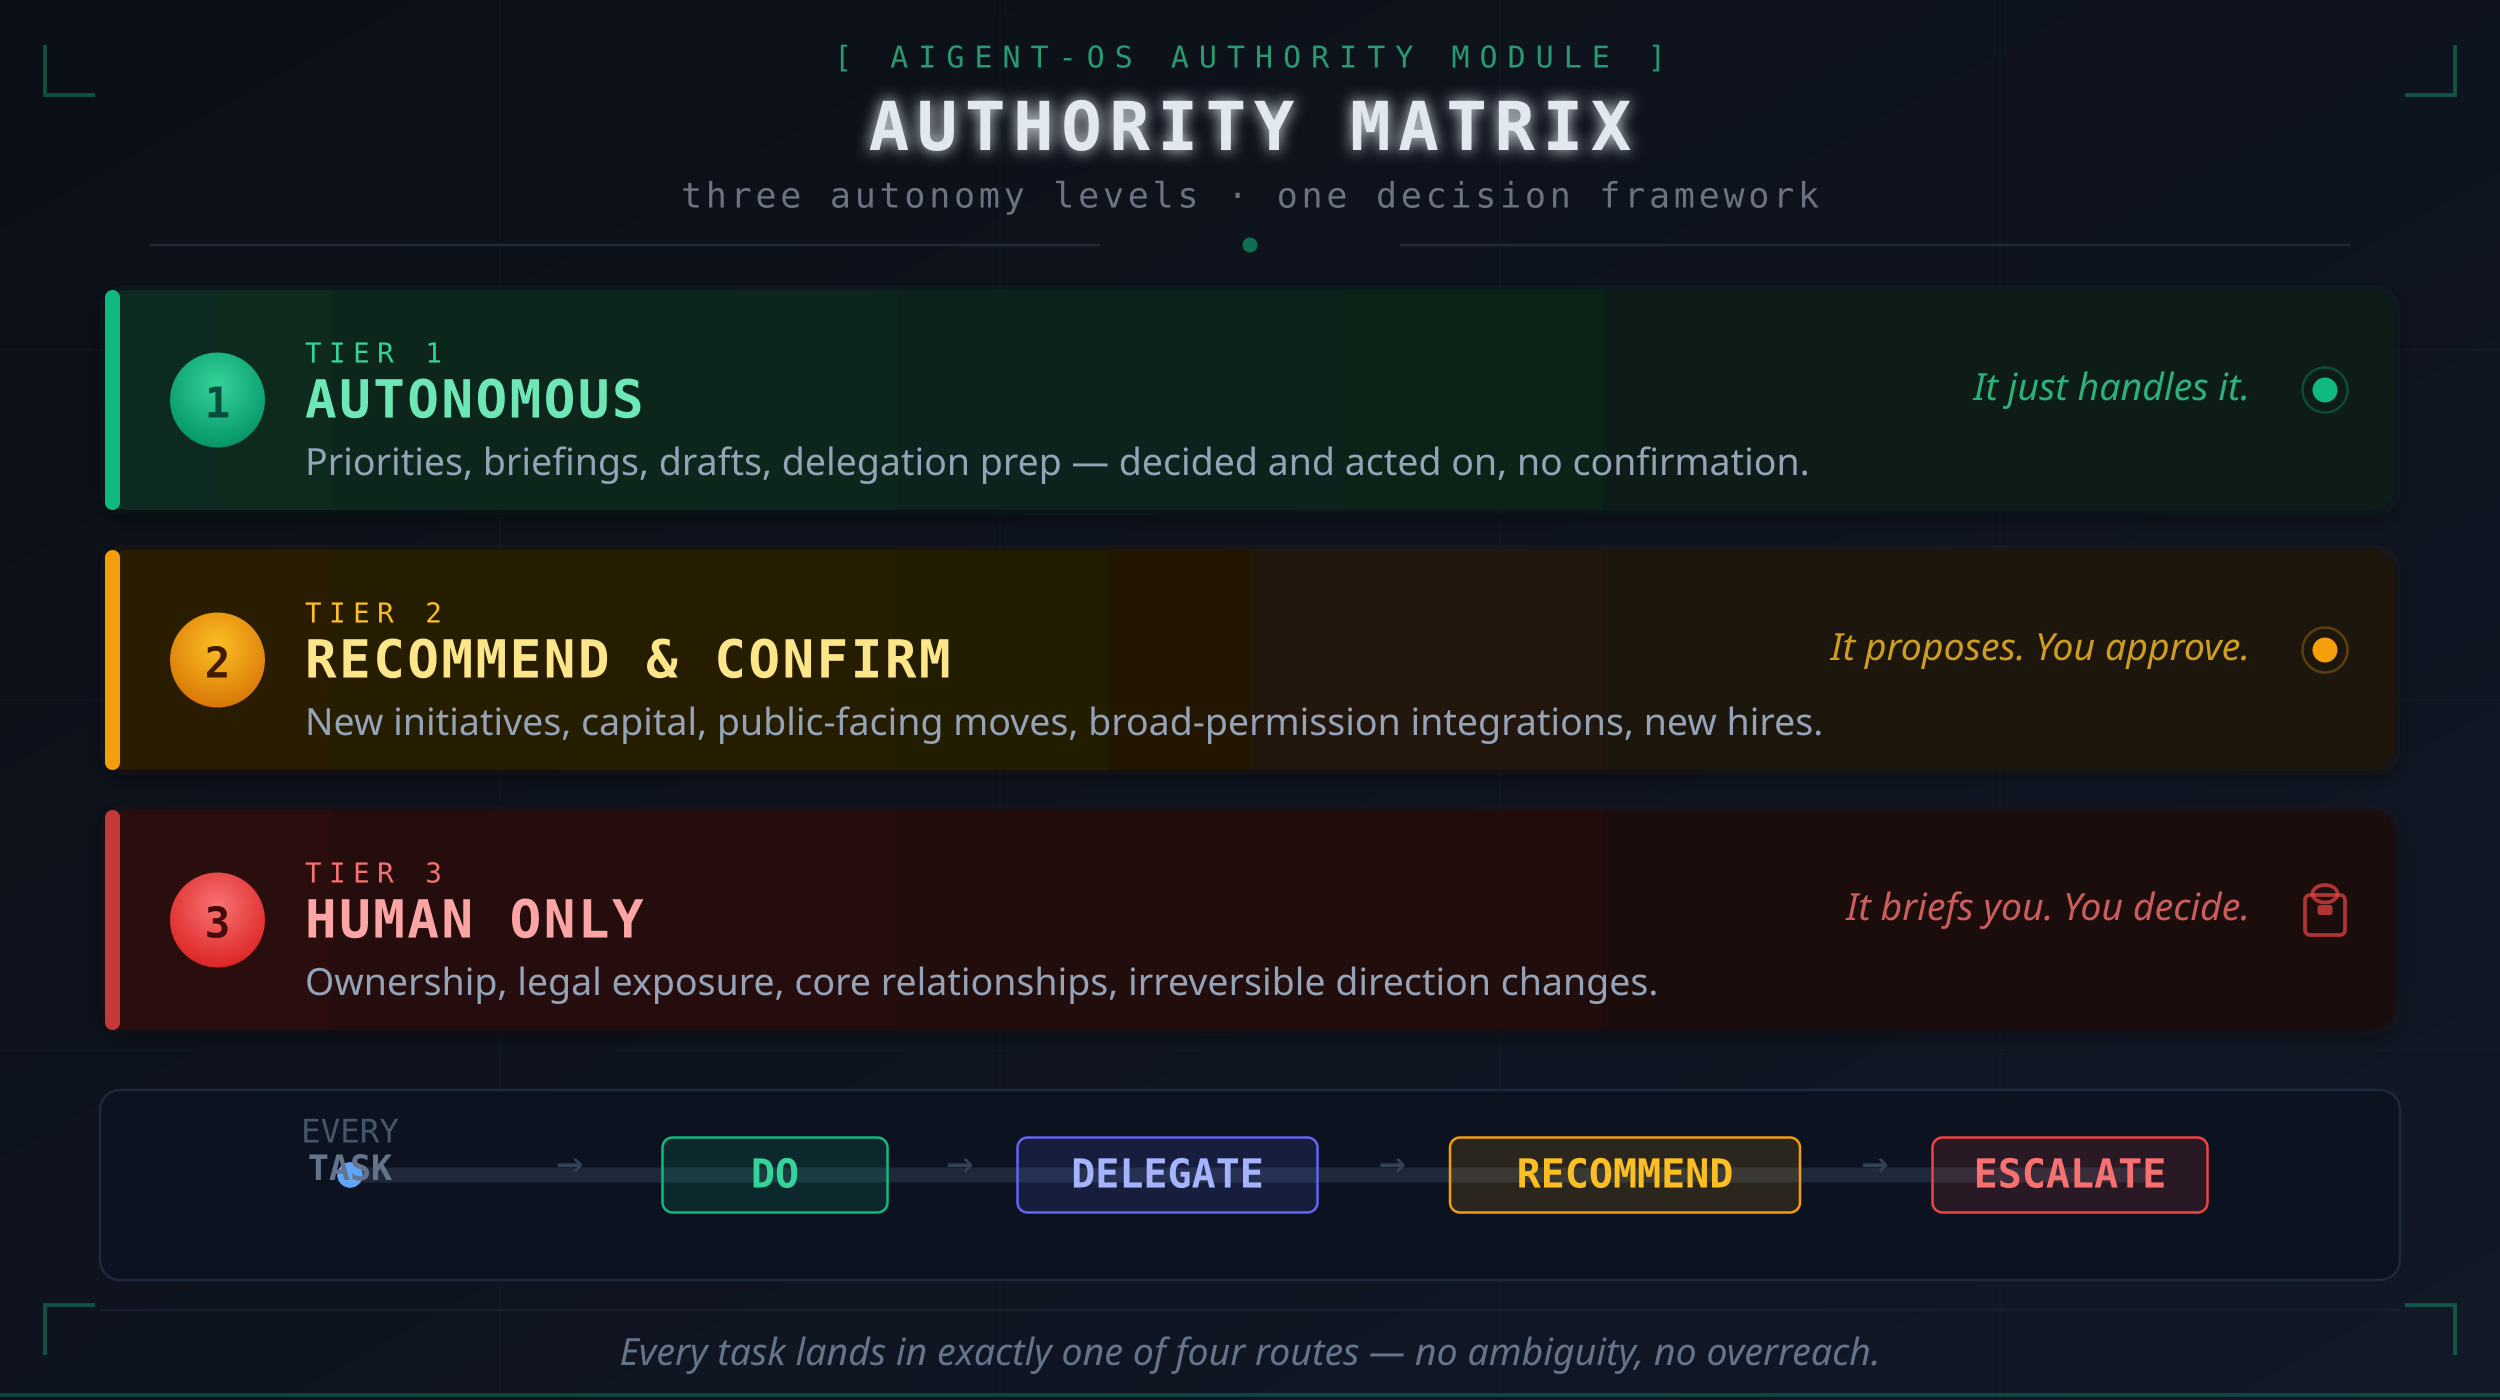
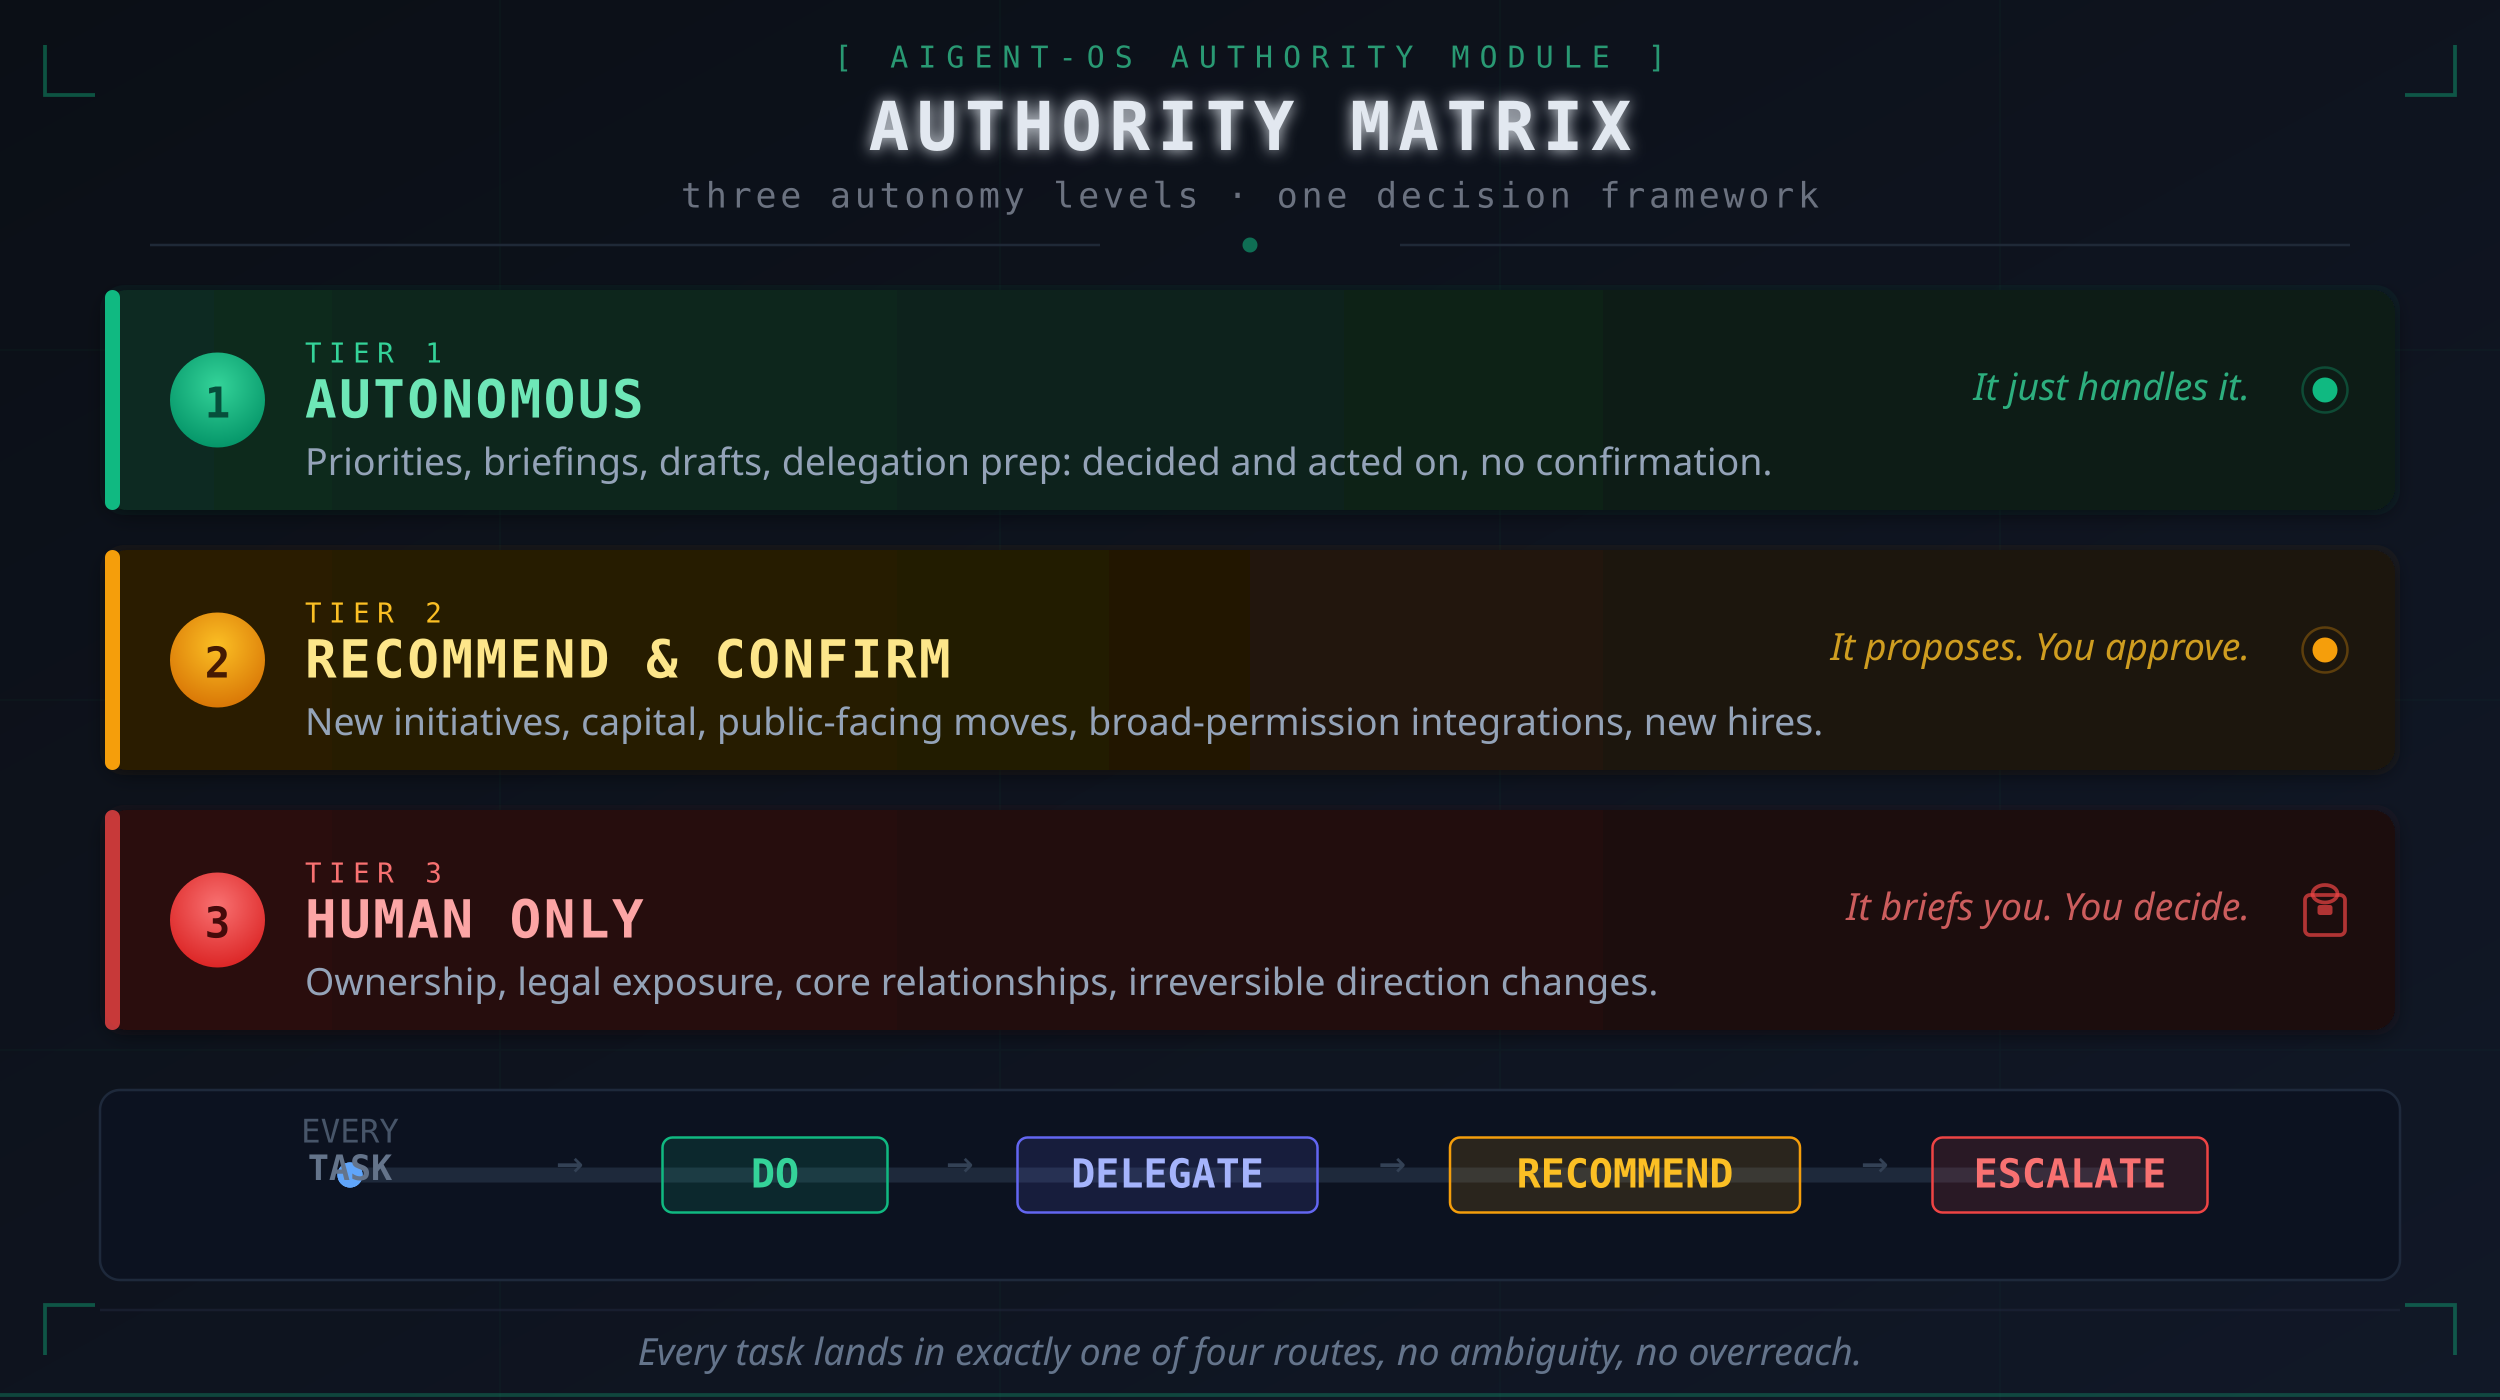
- <svg xmlns="http://www.w3.org/2000/svg" viewBox="0 0 1000 560" width="1000" height="560" role="img" aria-label="aigent-OS Authority Matrix — three autonomy levels and the four-route classification">
+ <svg xmlns="http://www.w3.org/2000/svg" viewBox="0 0 1000 560" width="1000" height="560" role="img" aria-label="aigent-OS Authority Matrix: three autonomy levels and the four-route classification">
  <defs>
    <linearGradient id="bg" x1="0%" y1="0%" x2="100%" y2="100%">
      <stop offset="0%" stop-color="#0b0f16" />
      <stop offset="100%" stop-color="#111827" />
    </linearGradient>
    <filter id="glow-title" x="-20%" y="-60%" width="140%" height="220%">
      <feGaussianBlur stdDeviation="3" result="blur" />
      <feMerge>
        <feMergeNode in="blur" />
        <feMergeNode in="SourceGraphic" />
      </feMerge>
    </filter>
    <filter id="softshadow" x="-5%" y="-5%" width="110%" height="120%">
      <feDropShadow dx="0" dy="2" stdDeviation="4" flood-color="#000000" flood-opacity="0.5" />
    </filter>
    <linearGradient id="card-teal" x1="0%" y1="0%" x2="100%" y2="0%">
      <stop offset="0%" stop-color="#0d2a20" />
      <stop offset="100%" stop-color="#0f1a14" />
    </linearGradient>
    <linearGradient id="card-amber" x1="0%" y1="0%" x2="100%" y2="0%">
      <stop offset="0%" stop-color="#2a1d05" />
      <stop offset="100%" stop-color="#1a1508" />
    </linearGradient>
    <linearGradient id="card-red" x1="0%" y1="0%" x2="100%" y2="0%">
      <stop offset="0%" stop-color="#2a0d0d" />
      <stop offset="100%" stop-color="#1a0f0f" />
    </linearGradient>
    <radialGradient id="badge-teal" cx="50%" cy="35%" r="65%">
      <stop offset="0%" stop-color="#34d399" />
      <stop offset="100%" stop-color="#059669" />
    </radialGradient>
    <radialGradient id="badge-amber" cx="50%" cy="35%" r="65%">
      <stop offset="0%" stop-color="#fbbf24" />
      <stop offset="100%" stop-color="#d97706" />
    </radialGradient>
    <radialGradient id="badge-red" cx="50%" cy="35%" r="65%">
      <stop offset="0%" stop-color="#f87171" />
      <stop offset="100%" stop-color="#dc2626" />
    </radialGradient>
  </defs>
  <style>
    @keyframes pulse-teal  { 0%,100% { opacity:0.55; } 50% { opacity:1.0; } }
    @keyframes pulse-amber { 0%,100% { opacity:0.45; } 50% { opacity:0.95; } }
    @keyframes badge-glow-teal  { 0%,100% { filter:drop-shadow(0 0 4px #10b981); } 50% { filter:drop-shadow(0 0 10px #10b981); } }
    @keyframes badge-glow-amber { 0%,100% { filter:drop-shadow(0 0 4px #f59e0b); } 50% { filter:drop-shadow(0 0 10px #f59e0b); } }
    @keyframes dot-travel { 0% { opacity:0; transform:translateX(0); } 10% { opacity:1; } 90% { opacity:1; } 100% { opacity:0; transform:translateX(700px); } }

    .border-teal  { animation: pulse-teal  2.4s ease-in-out infinite; }
    .border-amber { animation: pulse-amber 3.2s ease-in-out infinite; }
    .badge-t1     { animation: badge-glow-teal  2.4s ease-in-out infinite; }
    .badge-t2     { animation: badge-glow-amber 3.2s ease-in-out infinite; }
    .dot-a { animation: dot-travel 2.8s linear infinite; }
    .dot-b { animation: dot-travel 2.8s linear infinite; animation-delay: 0.93s; }
    .dot-c { animation: dot-travel 2.8s linear infinite; animation-delay: 1.86s; }
  </style>
  <rect width="1000" height="560" fill="url(#bg)" />
  <g opacity="0.04" stroke="#10b981" stroke-width="0.5">
    <line x1="0" y1="140" x2="1000" y2="140" />
    <line x1="0" y1="280" x2="1000" y2="280" />
    <line x1="0" y1="420" x2="1000" y2="420" />
    <line x1="200" y1="0" x2="200" y2="560" />
    <line x1="400" y1="0" x2="400" y2="560" />
    <line x1="600" y1="0" x2="600" y2="560" />
    <line x1="800" y1="0" x2="800" y2="560" />
  </g>
  <text x="500" y="27" font-family="monospace" font-size="12" fill="#34d399" text-anchor="middle" letter-spacing="4" opacity="0.7">[ AIGENT-OS AUTHORITY MODULE ]</text>
  <text x="500" y="60" font-family="monospace" font-size="27" font-weight="bold" fill="#e2e8f0" text-anchor="middle" letter-spacing="3" filter="url(#glow-title)">AUTHORITY MATRIX</text>
  <text x="500" y="83" font-family="monospace" font-size="14" fill="#6b7280" text-anchor="middle" letter-spacing="1.5">three autonomy levels · one decision framework</text>
  <line x1="60" y1="98" x2="440" y2="98" stroke="#1f2937" stroke-width="1" />
  <circle cx="500" cy="98" r="3" fill="#10b981" opacity="0.55" />
  <line x1="560" y1="98" x2="940" y2="98" stroke="#1f2937" stroke-width="1" />
  <rect x="40" y="114" width="920" height="92" rx="10" fill="#10b981" opacity="0.06" />
  <rect x="42" y="116" width="916" height="88" rx="9" fill="url(#card-teal)" filter="url(#softshadow)" />
  <rect class="border-teal" x="42" y="116" width="6" height="88" rx="3" fill="#10b981" />
  <circle class="badge-t1" cx="87" cy="160" r="19" fill="url(#badge-teal)" />
  <text x="87" y="167" font-family="monospace" font-size="17" font-weight="bold" fill="#064e3b" text-anchor="middle">1</text>
  <text x="122" y="145" font-family="monospace" font-size="11" fill="#34d399" letter-spacing="3">TIER 1</text>
  <text x="122" y="167" font-family="monospace" font-size="21" font-weight="bold" fill="#6ee7b7" letter-spacing="1">AUTONOMOUS</text>
-   <text x="122" y="190" font-family="sans-serif" font-size="15" fill="#94a3b8">Priorities, briefings, drafts, delegation prep — decided and acted on, no confirmation.</text>
+   <text x="122" y="190" font-family="sans-serif" font-size="15" fill="#94a3b8">Priorities, briefings, drafts, delegation prep: decided and acted on, no confirmation.</text>
  <text x="900" y="160" font-family="sans-serif" font-size="15" font-style="italic" fill="#34d399" text-anchor="end" opacity="0.8">It just handles it.</text>
  <circle cx="930" cy="156" r="5" fill="#10b981">
    <animate attributeName="opacity" values="1;0.3;1" dur="2.4s" repeatCount="indefinite" />
  </circle>
  <circle cx="930" cy="156" r="9" fill="none" stroke="#10b981" stroke-width="1" opacity="0.3">
    <animate attributeName="r" values="7;12;7" dur="2.4s" repeatCount="indefinite" />
    <animate attributeName="opacity" values="0.4;0;0.4" dur="2.4s" repeatCount="indefinite" />
  </circle>
  <rect x="40" y="218" width="920" height="92" rx="10" fill="#f59e0b" opacity="0.05" />
  <rect x="42" y="220" width="916" height="88" rx="9" fill="url(#card-amber)" filter="url(#softshadow)" />
  <rect class="border-amber" x="42" y="220" width="6" height="88" rx="3" fill="#f59e0b" />
  <circle class="badge-t2" cx="87" cy="264" r="19" fill="url(#badge-amber)" />
  <text x="87" y="271" font-family="monospace" font-size="17" font-weight="bold" fill="#451a03" text-anchor="middle">2</text>
  <text x="122" y="249" font-family="monospace" font-size="11" fill="#fbbf24" letter-spacing="3">TIER 2</text>
  <text x="122" y="271" font-family="monospace" font-size="21" font-weight="bold" fill="#fde68a" letter-spacing="1">RECOMMEND &amp; CONFIRM</text>
  <text x="122" y="294" font-family="sans-serif" font-size="15" fill="#94a3b8">New initiatives, capital, public-facing moves, broad-permission integrations, new hires.</text>
  <text x="900" y="264" font-family="sans-serif" font-size="15" font-style="italic" fill="#fbbf24" text-anchor="end" opacity="0.8">It proposes. You approve.</text>
  <circle cx="930" cy="260" r="5" fill="#f59e0b">
    <animate attributeName="opacity" values="1;0.3;1" dur="3.2s" repeatCount="indefinite" />
  </circle>
  <circle cx="930" cy="260" r="9" fill="none" stroke="#f59e0b" stroke-width="1" opacity="0.3">
    <animate attributeName="r" values="7;12;7" dur="3.2s" repeatCount="indefinite" />
    <animate attributeName="opacity" values="0.4;0;0.4" dur="3.2s" repeatCount="indefinite" />
  </circle>
  <rect x="40" y="322" width="920" height="92" rx="10" fill="#ef4444" opacity="0.04" />
  <rect x="42" y="324" width="916" height="88" rx="9" fill="url(#card-red)" filter="url(#softshadow)" />
  <rect x="42" y="324" width="6" height="88" rx="3" fill="#ef4444" opacity="0.8" />
  <circle cx="87" cy="368" r="19" fill="url(#badge-red)" />
  <text x="87" y="375" font-family="monospace" font-size="17" font-weight="bold" fill="#450a0a" text-anchor="middle">3</text>
  <text x="122" y="353" font-family="monospace" font-size="11" fill="#f87171" letter-spacing="3">TIER 3</text>
  <text x="122" y="375" font-family="monospace" font-size="21" font-weight="bold" fill="#fca5a5" letter-spacing="1">HUMAN ONLY</text>
  <text x="122" y="398" font-family="sans-serif" font-size="15" fill="#94a3b8">Ownership, legal exposure, core relationships, irreversible direction changes.</text>
  <text x="900" y="368" font-family="sans-serif" font-size="15" font-style="italic" fill="#f87171" text-anchor="end" opacity="0.8">It briefs you. You decide.</text>
  <rect x="922" y="358" width="16" height="16" rx="2" fill="none" stroke="#ef4444" stroke-width="1.5" opacity="0.7" />
  <rect x="925" y="354" width="10" height="7" rx="5" fill="none" stroke="#ef4444" stroke-width="1.5" opacity="0.7" />
  <rect x="927" y="362" width="6" height="4" rx="1" fill="#ef4444" opacity="0.7" />
  <rect x="40" y="436" width="920" height="76" rx="8" fill="#0c1220" stroke="#1e293b" stroke-width="1" />
  <rect x="140" y="467" width="720" height="6" rx="3" fill="#1e293b" />
  <circle class="dot-a" cx="140" cy="470" r="5" fill="#60a5fa" />
  <circle class="dot-b" cx="140" cy="470" r="5" fill="#60a5fa" />
  <circle class="dot-c" cx="140" cy="470" r="5" fill="#60a5fa" />
  <text x="140" y="457" font-family="monospace" font-size="13" fill="#475569" text-anchor="middle">EVERY</text>
  <text x="140" y="472" font-family="monospace" font-size="14" font-weight="bold" fill="#64748b" text-anchor="middle">TASK</text>
  <text x="228" y="471" font-family="monospace" font-size="18" fill="#334155" text-anchor="middle">→</text>
  <rect x="265" y="455" width="90" height="30" rx="4" fill="#10b98122" stroke="#10b981" stroke-width="1" />
  <text x="310" y="475" font-family="monospace" font-size="16" font-weight="bold" fill="#34d399" text-anchor="middle">DO</text>
  <text x="384" y="471" font-family="monospace" font-size="18" fill="#334155" text-anchor="middle">→</text>
  <rect x="407" y="455" width="120" height="30" rx="4" fill="#6366f122" stroke="#6366f1" stroke-width="1" />
  <text x="467" y="475" font-family="monospace" font-size="16" font-weight="bold" fill="#a5b4fc" text-anchor="middle">DELEGATE</text>
  <text x="557" y="471" font-family="monospace" font-size="18" fill="#334155" text-anchor="middle">→</text>
  <rect x="580" y="455" width="140" height="30" rx="4" fill="#f59e0b22" stroke="#f59e0b" stroke-width="1" />
  <text x="650" y="475" font-family="monospace" font-size="16" font-weight="bold" fill="#fbbf24" text-anchor="middle">RECOMMEND</text>
  <text x="750" y="471" font-family="monospace" font-size="18" fill="#334155" text-anchor="middle">→</text>
  <rect x="773" y="455" width="110" height="30" rx="4" fill="#ef444422" stroke="#ef4444" stroke-width="1" />
  <text x="828" y="475" font-family="monospace" font-size="16" font-weight="bold" fill="#f87171" text-anchor="middle">ESCALATE</text>
  <line x1="40" y1="524" x2="960" y2="524" stroke="#1e2538" stroke-width="1" opacity="0.6" />
-   <text x="500" y="546" font-family="sans-serif" font-size="15" fill="#64748b" text-anchor="middle" font-style="italic">Every task lands in exactly one of four routes — no ambiguity, no overreach.</text>
+   <text x="500" y="546" font-family="sans-serif" font-size="15" fill="#64748b" text-anchor="middle" font-style="italic">Every task lands in exactly one of four routes, no ambiguity, no overreach.</text>
  <line x1="0" y1="558" x2="1000" y2="558" stroke="#10b981" stroke-width="1.5" opacity="0.3" />
  <path d="M 18 18 L 18 38 L 38 38" fill="none" stroke="#10b981" stroke-width="1.5" opacity="0.4" />
  <path d="M 982 18 L 982 38 L 962 38" fill="none" stroke="#10b981" stroke-width="1.5" opacity="0.4" />
  <path d="M 18 542 L 18 522 L 38 522" fill="none" stroke="#10b981" stroke-width="1.5" opacity="0.4" />
  <path d="M 982 542 L 982 522 L 962 522" fill="none" stroke="#10b981" stroke-width="1.5" opacity="0.4" />
</svg>
